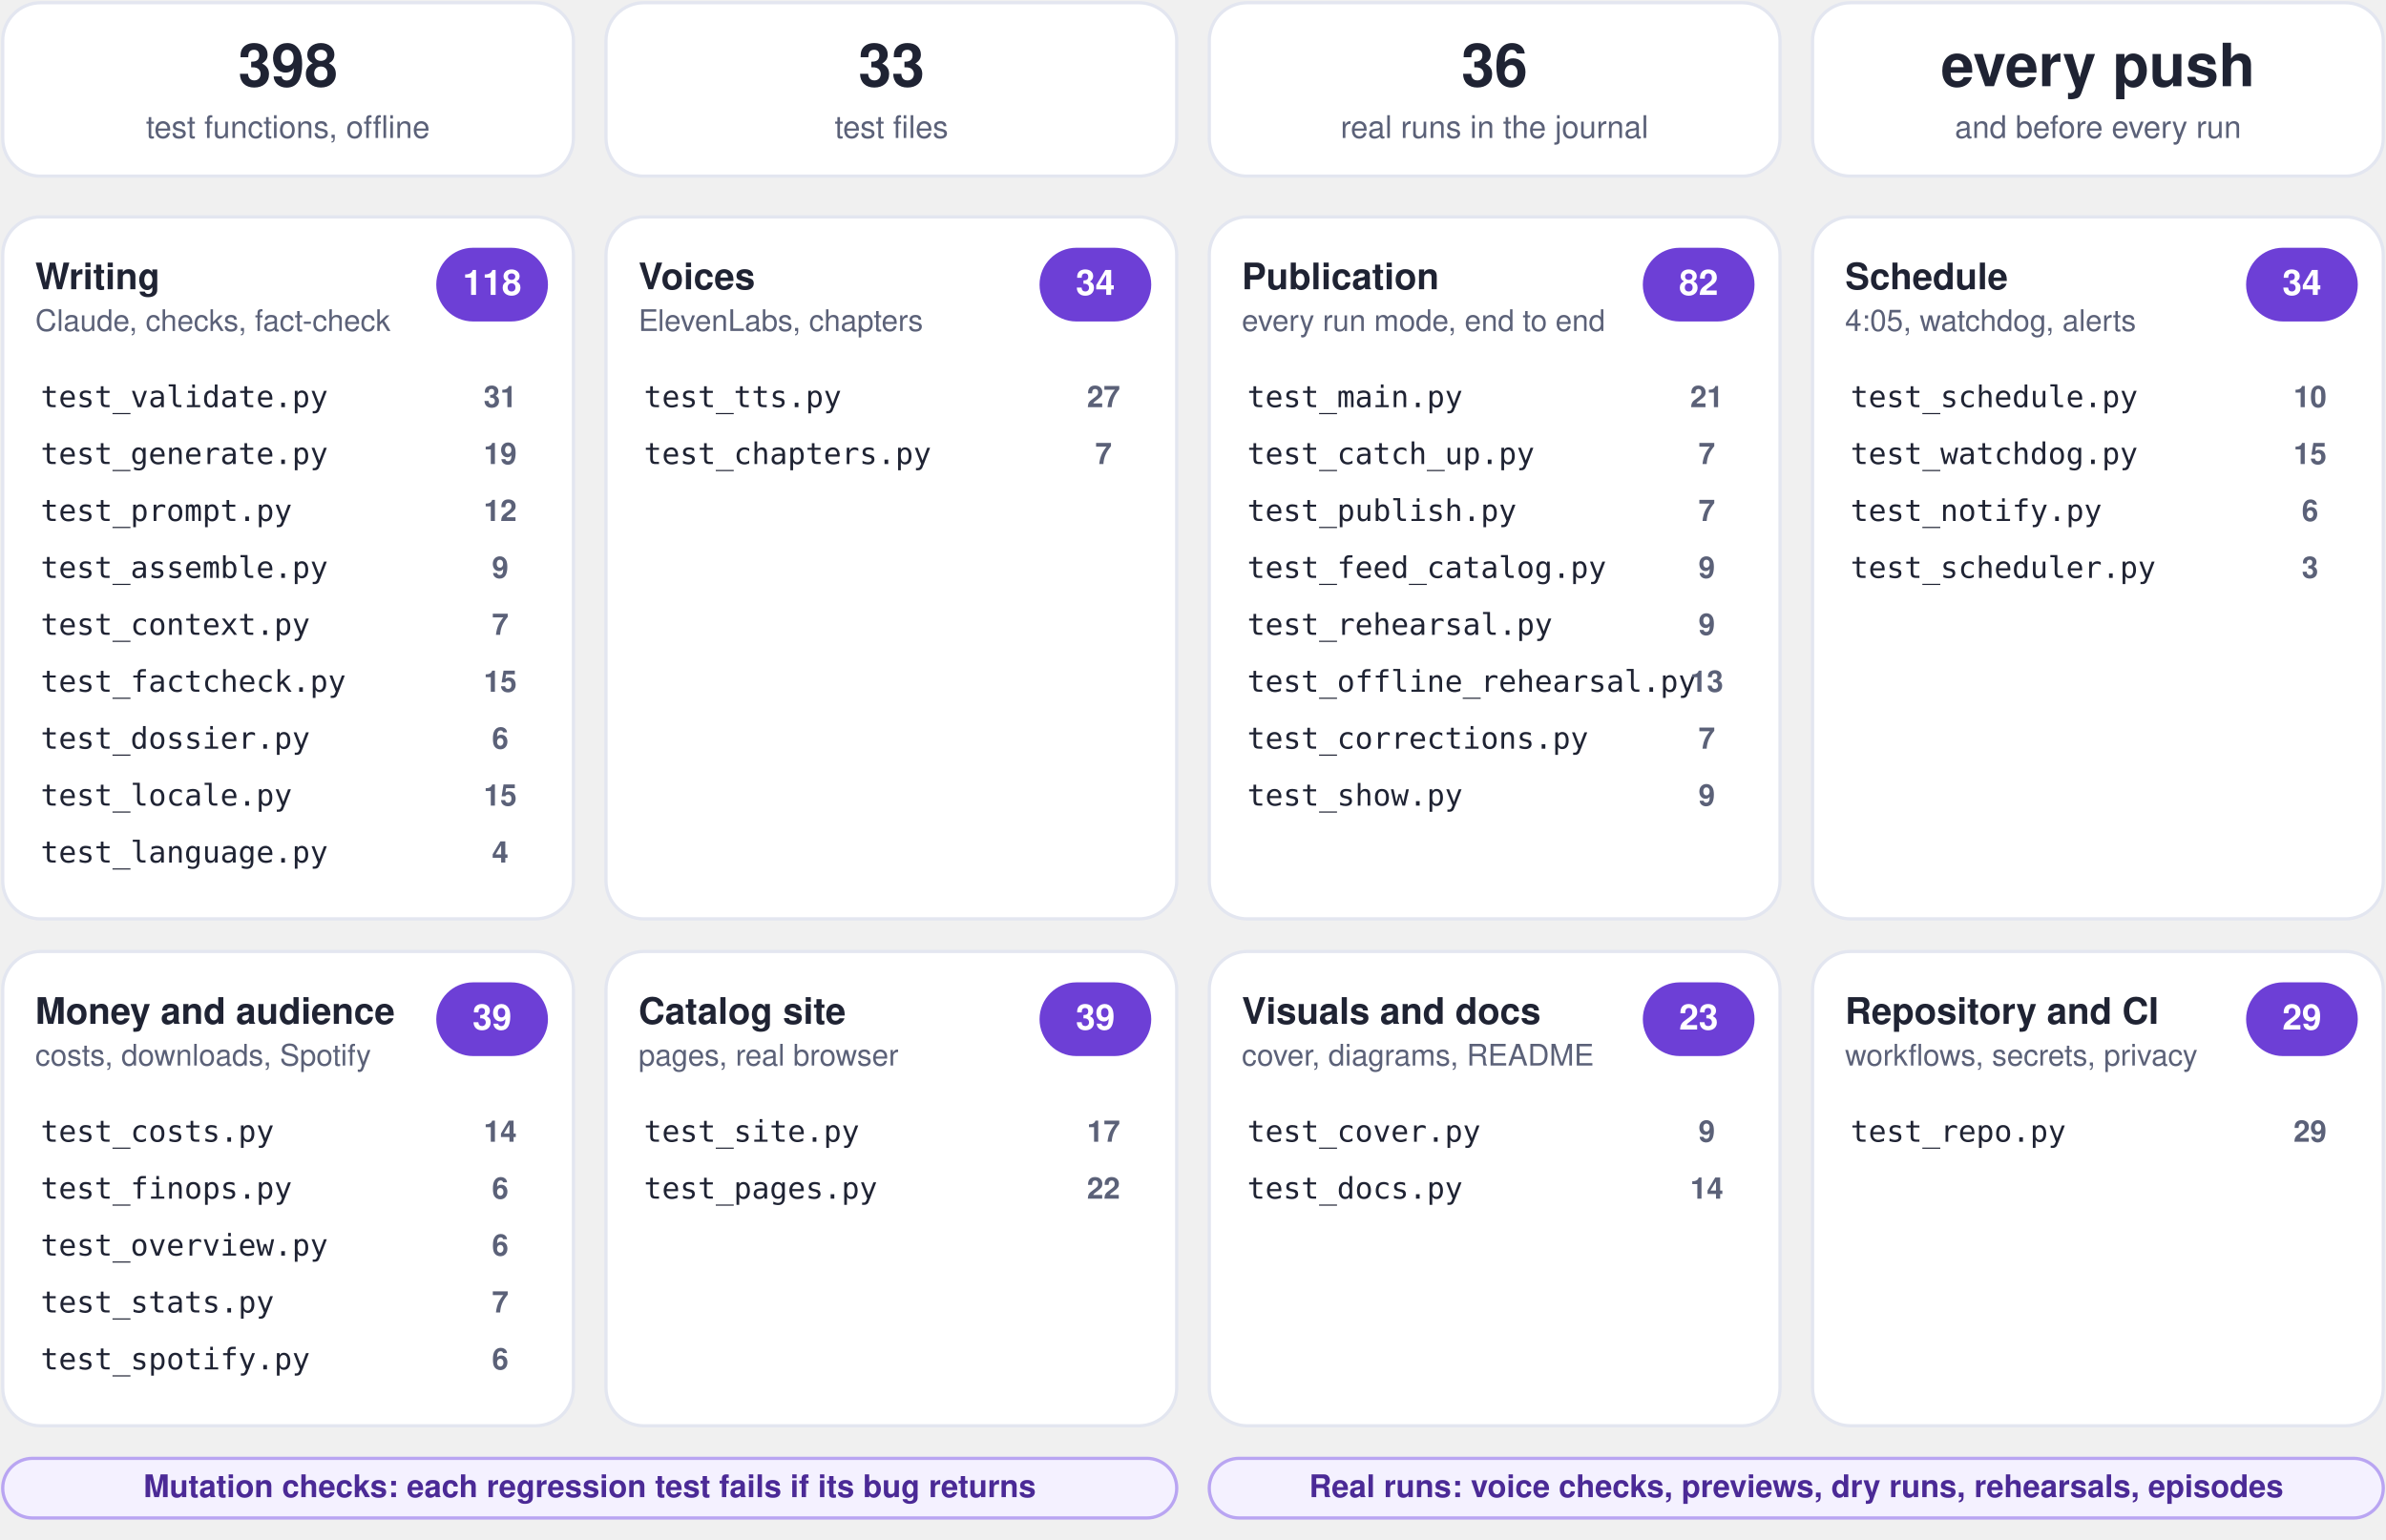
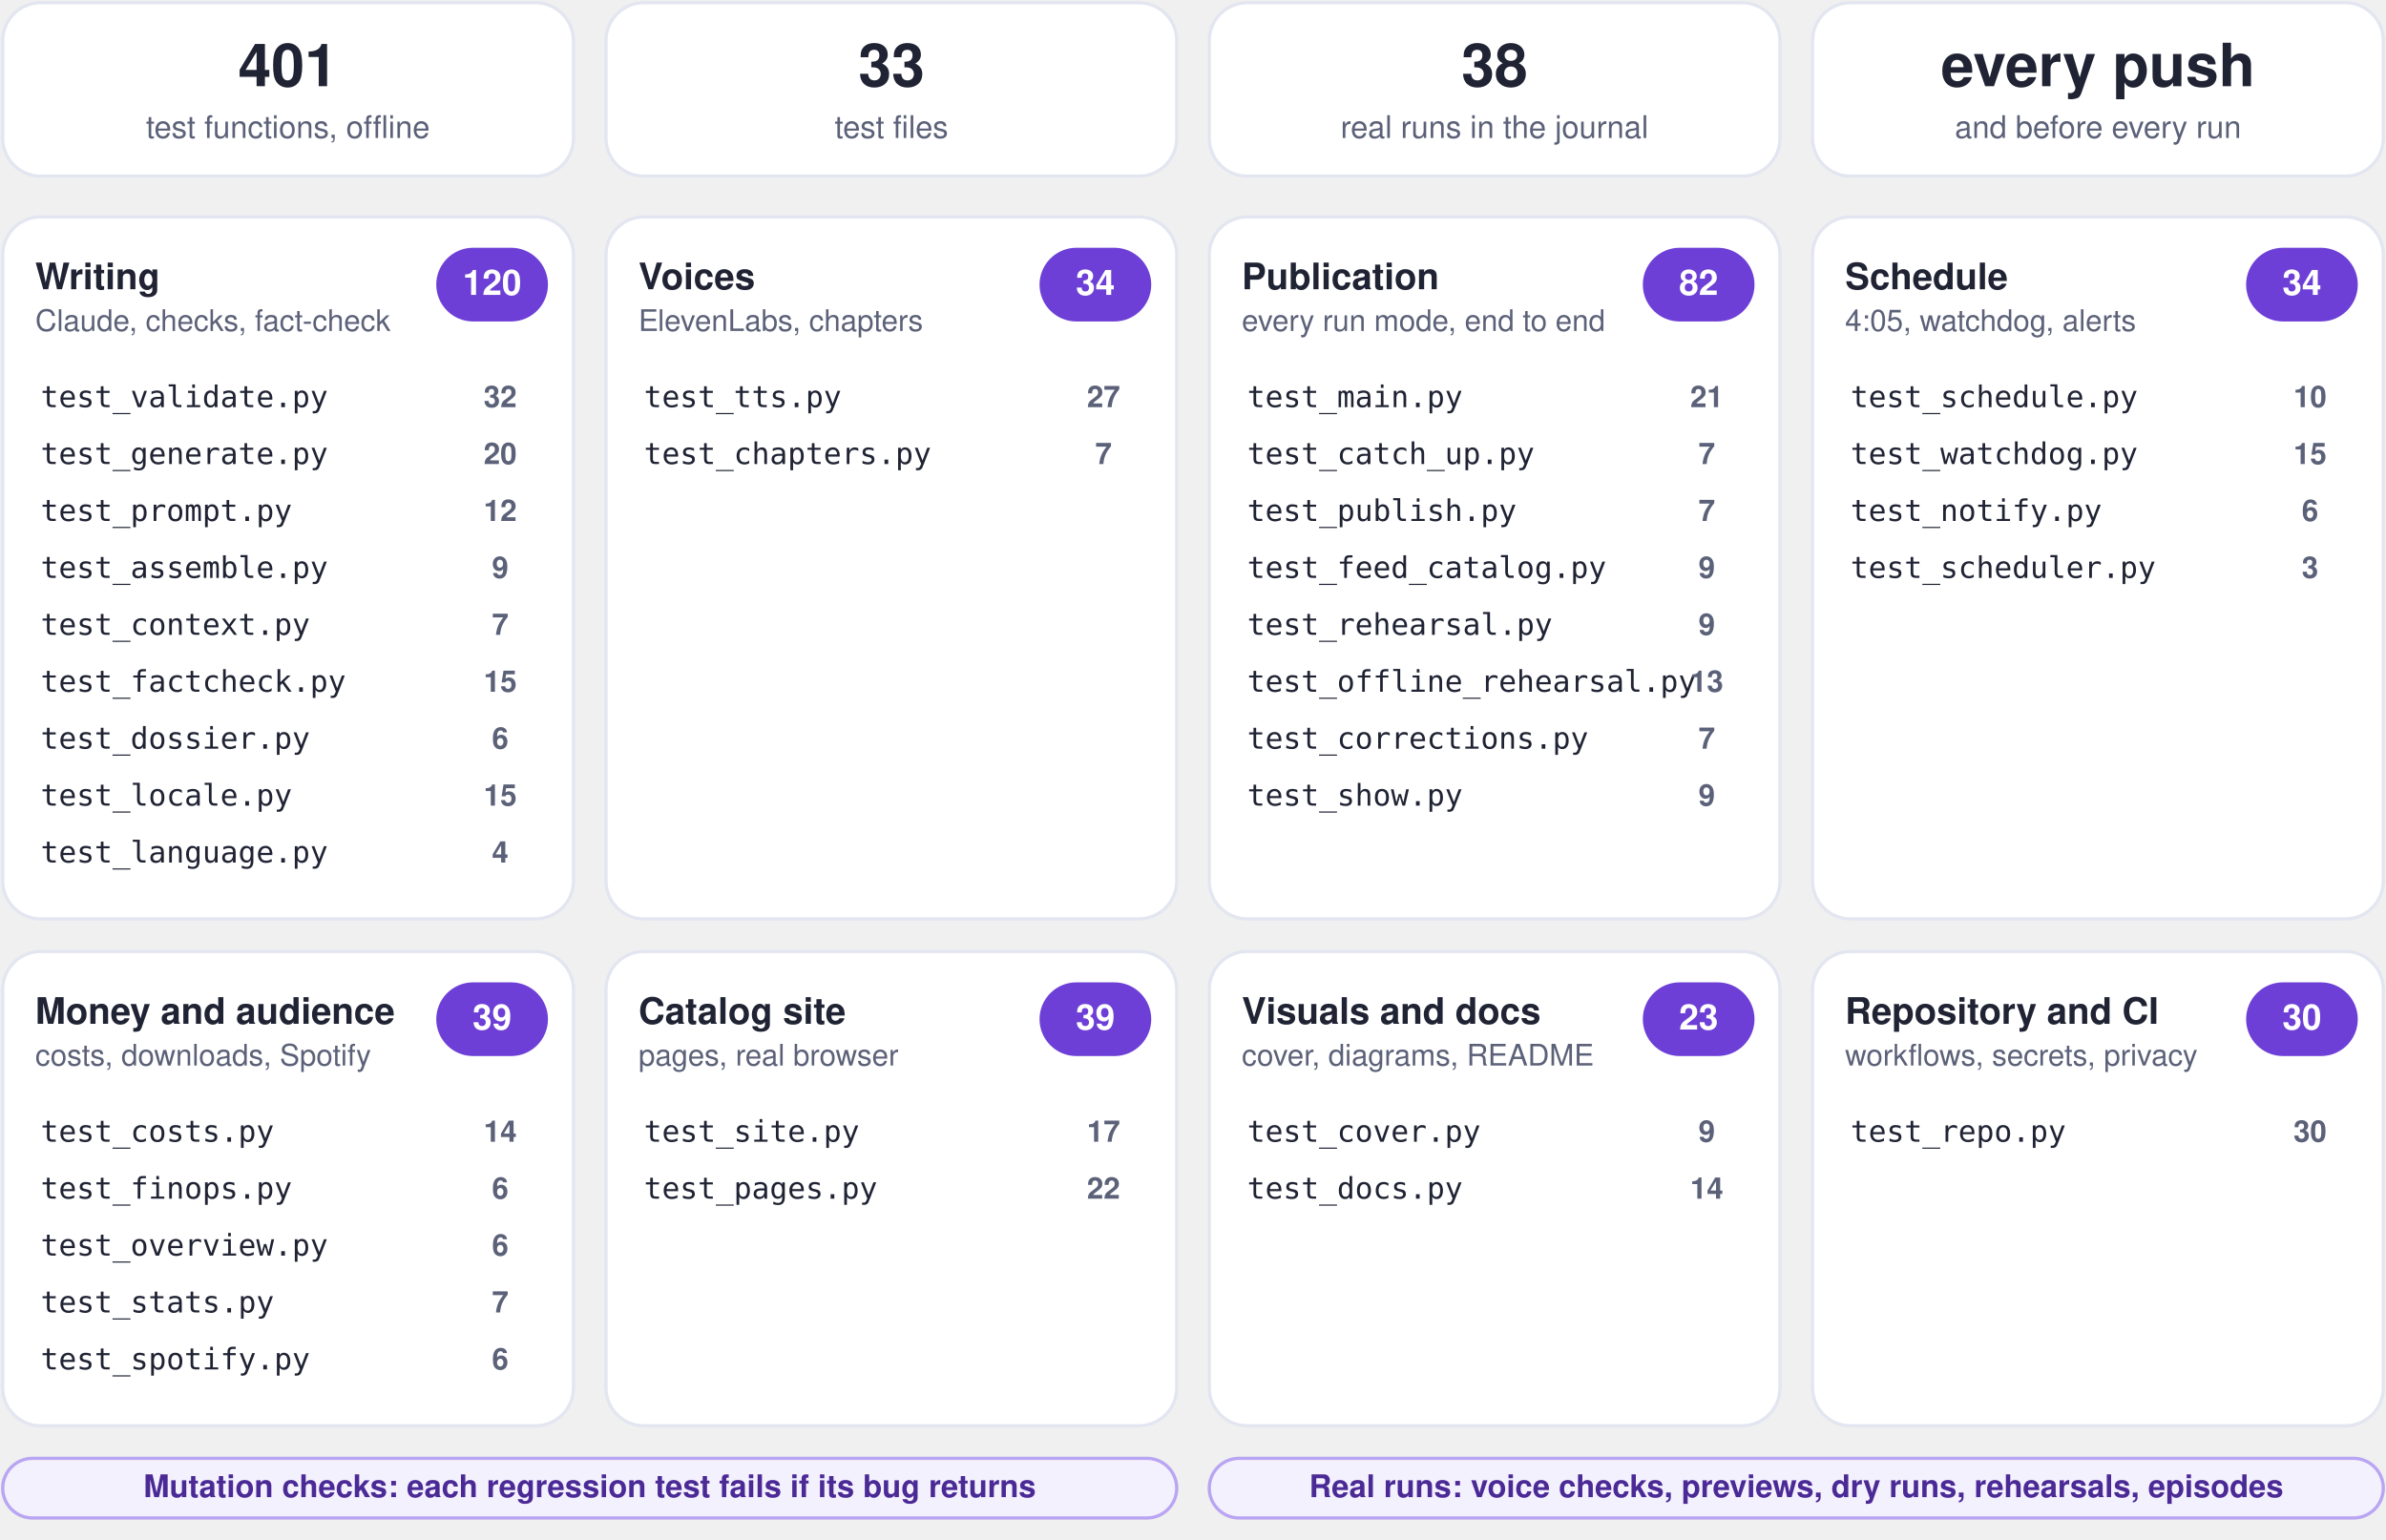
- <svg xmlns="http://www.w3.org/2000/svg" viewBox="0 0 880 568" width="880" height="568" role="img" aria-label="Test plan: 398 offline tests in 33 files">
+ <svg xmlns="http://www.w3.org/2000/svg" viewBox="0 0 880 568" width="880" height="568" role="img" aria-label="Test plan: 401 offline tests in 33 files">
  <g class="box">
    <rect x="1.0" y="1.0" width="210.5" height="64.0" rx="14" fill="#ffffff" stroke="#e3e6f0" stroke-width="1.2" class="frame" />
-     <text x="106.2" y="31.8" font-family="-apple-system, BlinkMacSystemFont, 'Segoe UI', Helvetica, Arial, sans-serif" font-size="22" font-weight="750" fill="#1f2333" text-anchor="middle">398</text>
+     <text x="106.2" y="31.8" font-family="-apple-system, BlinkMacSystemFont, 'Segoe UI', Helvetica, Arial, sans-serif" font-size="22" font-weight="750" fill="#1f2333" text-anchor="middle">401</text>
    <text x="106.2" y="50.9" font-family="-apple-system, BlinkMacSystemFont, 'Segoe UI', Helvetica, Arial, sans-serif" font-size="11.5" font-weight="500" fill="#5b6178" text-anchor="middle">test functions, offline</text>
  </g>
  <g class="box">
    <rect x="223.5" y="1.0" width="210.5" height="64.0" rx="14" fill="#ffffff" stroke="#e3e6f0" stroke-width="1.2" class="frame" />
    <text x="328.8" y="31.8" font-family="-apple-system, BlinkMacSystemFont, 'Segoe UI', Helvetica, Arial, sans-serif" font-size="22" font-weight="750" fill="#1f2333" text-anchor="middle">33</text>
    <text x="328.8" y="50.9" font-family="-apple-system, BlinkMacSystemFont, 'Segoe UI', Helvetica, Arial, sans-serif" font-size="11.5" font-weight="500" fill="#5b6178" text-anchor="middle">test files</text>
  </g>
  <g class="box">
    <rect x="446.0" y="1.0" width="210.5" height="64.0" rx="14" fill="#ffffff" stroke="#e3e6f0" stroke-width="1.2" class="frame" />
-     <text x="551.2" y="31.8" font-family="-apple-system, BlinkMacSystemFont, 'Segoe UI', Helvetica, Arial, sans-serif" font-size="22" font-weight="750" fill="#1f2333" text-anchor="middle">36</text>
+     <text x="551.2" y="31.8" font-family="-apple-system, BlinkMacSystemFont, 'Segoe UI', Helvetica, Arial, sans-serif" font-size="22" font-weight="750" fill="#1f2333" text-anchor="middle">38</text>
    <text x="551.2" y="50.9" font-family="-apple-system, BlinkMacSystemFont, 'Segoe UI', Helvetica, Arial, sans-serif" font-size="11.5" font-weight="500" fill="#5b6178" text-anchor="middle">real runs in the journal</text>
  </g>
  <g class="box">
    <rect x="668.5" y="1.0" width="210.5" height="64.0" rx="14" fill="#ffffff" stroke="#e3e6f0" stroke-width="1.2" class="frame" />
    <text x="773.8" y="31.8" font-family="-apple-system, BlinkMacSystemFont, 'Segoe UI', Helvetica, Arial, sans-serif" font-size="22" font-weight="750" fill="#1f2333" text-anchor="middle">every push</text>
    <text x="773.8" y="50.9" font-family="-apple-system, BlinkMacSystemFont, 'Segoe UI', Helvetica, Arial, sans-serif" font-size="11.5" font-weight="500" fill="#5b6178" text-anchor="middle">and before every run</text>
  </g>
  <rect x="1.0" y="80.0" width="210.5" height="259.0" rx="14" fill="#ffffff" stroke="#e3e6f0" stroke-width="1.2" />
  <g class="box">
    <rect x="9.0" y="90.0" width="152.5" height="40.0" rx="12" fill="none" stroke="none" stroke-width="1.2" class="frame" />
    <text x="13.0" y="106.7" font-family="-apple-system, BlinkMacSystemFont, 'Segoe UI', Helvetica, Arial, sans-serif" font-size="13.5" font-weight="700" fill="#1f2333" text-anchor="start">Writing</text>
    <text x="13.0" y="122.1" font-family="-apple-system, BlinkMacSystemFont, 'Segoe UI', Helvetica, Arial, sans-serif" font-size="11" font-weight="400" fill="#5b6178" text-anchor="start">Claude, checks, fact-check</text>
  </g>
  <g class="box">
    <rect x="161.5" y="92.0" width="40.0" height="26.0" rx="13" fill="#6d3fd6" stroke="#6d3fd6" stroke-width="1.2" class="frame" />
-     <text x="181.5" y="108.8" font-family="-apple-system, BlinkMacSystemFont, 'Segoe UI', Helvetica, Arial, sans-serif" font-size="13" font-weight="700" fill="#ffffff" text-anchor="middle">118</text>
+     <text x="181.5" y="108.8" font-family="-apple-system, BlinkMacSystemFont, 'Segoe UI', Helvetica, Arial, sans-serif" font-size="13" font-weight="700" fill="#ffffff" text-anchor="middle">120</text>
  </g>
  <g class="box">
    <rect x="11.0" y="138.0" width="190.5" height="18.0" rx="12" fill="none" stroke="none" stroke-width="1.2" class="frame" />
    <text x="15.0" y="150.2" font-family="ui-monospace, SFMono-Regular, Menlo, Consolas, monospace" font-size="11" font-weight="500" fill="#1f2333" text-anchor="start">test_validate.py</text>
  </g>
  <g class="box">
    <rect x="167.5" y="138.0" width="34.0" height="18.0" rx="12" fill="none" stroke="none" stroke-width="1.2" class="frame" />
-     <text x="184.5" y="150.2" font-family="-apple-system, BlinkMacSystemFont, 'Segoe UI', Helvetica, Arial, sans-serif" font-size="11" font-weight="700" fill="#5b6178" text-anchor="middle">31</text>
+     <text x="184.5" y="150.2" font-family="-apple-system, BlinkMacSystemFont, 'Segoe UI', Helvetica, Arial, sans-serif" font-size="11" font-weight="700" fill="#5b6178" text-anchor="middle">32</text>
  </g>
  <g class="box">
    <rect x="11.0" y="159.0" width="190.5" height="18.0" rx="12" fill="none" stroke="none" stroke-width="1.2" class="frame" />
    <text x="15.0" y="171.2" font-family="ui-monospace, SFMono-Regular, Menlo, Consolas, monospace" font-size="11" font-weight="500" fill="#1f2333" text-anchor="start">test_generate.py</text>
  </g>
  <g class="box">
    <rect x="167.5" y="159.0" width="34.0" height="18.0" rx="12" fill="none" stroke="none" stroke-width="1.2" class="frame" />
-     <text x="184.5" y="171.2" font-family="-apple-system, BlinkMacSystemFont, 'Segoe UI', Helvetica, Arial, sans-serif" font-size="11" font-weight="700" fill="#5b6178" text-anchor="middle">19</text>
+     <text x="184.5" y="171.2" font-family="-apple-system, BlinkMacSystemFont, 'Segoe UI', Helvetica, Arial, sans-serif" font-size="11" font-weight="700" fill="#5b6178" text-anchor="middle">20</text>
  </g>
  <g class="box">
    <rect x="11.0" y="180.0" width="190.5" height="18.0" rx="12" fill="none" stroke="none" stroke-width="1.2" class="frame" />
    <text x="15.0" y="192.2" font-family="ui-monospace, SFMono-Regular, Menlo, Consolas, monospace" font-size="11" font-weight="500" fill="#1f2333" text-anchor="start">test_prompt.py</text>
  </g>
  <g class="box">
    <rect x="167.5" y="180.0" width="34.0" height="18.0" rx="12" fill="none" stroke="none" stroke-width="1.2" class="frame" />
    <text x="184.5" y="192.2" font-family="-apple-system, BlinkMacSystemFont, 'Segoe UI', Helvetica, Arial, sans-serif" font-size="11" font-weight="700" fill="#5b6178" text-anchor="middle">12</text>
  </g>
  <g class="box">
    <rect x="11.0" y="201.0" width="190.5" height="18.0" rx="12" fill="none" stroke="none" stroke-width="1.2" class="frame" />
    <text x="15.0" y="213.2" font-family="ui-monospace, SFMono-Regular, Menlo, Consolas, monospace" font-size="11" font-weight="500" fill="#1f2333" text-anchor="start">test_assemble.py</text>
  </g>
  <g class="box">
    <rect x="167.5" y="201.0" width="34.0" height="18.0" rx="12" fill="none" stroke="none" stroke-width="1.2" class="frame" />
    <text x="184.5" y="213.2" font-family="-apple-system, BlinkMacSystemFont, 'Segoe UI', Helvetica, Arial, sans-serif" font-size="11" font-weight="700" fill="#5b6178" text-anchor="middle">9</text>
  </g>
  <g class="box">
    <rect x="11.0" y="222.0" width="190.5" height="18.0" rx="12" fill="none" stroke="none" stroke-width="1.2" class="frame" />
    <text x="15.0" y="234.2" font-family="ui-monospace, SFMono-Regular, Menlo, Consolas, monospace" font-size="11" font-weight="500" fill="#1f2333" text-anchor="start">test_context.py</text>
  </g>
  <g class="box">
    <rect x="167.5" y="222.0" width="34.0" height="18.0" rx="12" fill="none" stroke="none" stroke-width="1.2" class="frame" />
    <text x="184.5" y="234.2" font-family="-apple-system, BlinkMacSystemFont, 'Segoe UI', Helvetica, Arial, sans-serif" font-size="11" font-weight="700" fill="#5b6178" text-anchor="middle">7</text>
  </g>
  <g class="box">
    <rect x="11.0" y="243.0" width="190.5" height="18.0" rx="12" fill="none" stroke="none" stroke-width="1.2" class="frame" />
    <text x="15.0" y="255.2" font-family="ui-monospace, SFMono-Regular, Menlo, Consolas, monospace" font-size="11" font-weight="500" fill="#1f2333" text-anchor="start">test_factcheck.py</text>
  </g>
  <g class="box">
    <rect x="167.5" y="243.0" width="34.0" height="18.0" rx="12" fill="none" stroke="none" stroke-width="1.2" class="frame" />
    <text x="184.5" y="255.2" font-family="-apple-system, BlinkMacSystemFont, 'Segoe UI', Helvetica, Arial, sans-serif" font-size="11" font-weight="700" fill="#5b6178" text-anchor="middle">15</text>
  </g>
  <g class="box">
    <rect x="11.0" y="264.0" width="190.5" height="18.0" rx="12" fill="none" stroke="none" stroke-width="1.2" class="frame" />
    <text x="15.0" y="276.2" font-family="ui-monospace, SFMono-Regular, Menlo, Consolas, monospace" font-size="11" font-weight="500" fill="#1f2333" text-anchor="start">test_dossier.py</text>
  </g>
  <g class="box">
    <rect x="167.5" y="264.0" width="34.0" height="18.0" rx="12" fill="none" stroke="none" stroke-width="1.2" class="frame" />
    <text x="184.5" y="276.2" font-family="-apple-system, BlinkMacSystemFont, 'Segoe UI', Helvetica, Arial, sans-serif" font-size="11" font-weight="700" fill="#5b6178" text-anchor="middle">6</text>
  </g>
  <g class="box">
    <rect x="11.0" y="285.0" width="190.5" height="18.0" rx="12" fill="none" stroke="none" stroke-width="1.2" class="frame" />
    <text x="15.0" y="297.2" font-family="ui-monospace, SFMono-Regular, Menlo, Consolas, monospace" font-size="11" font-weight="500" fill="#1f2333" text-anchor="start">test_locale.py</text>
  </g>
  <g class="box">
    <rect x="167.5" y="285.0" width="34.0" height="18.0" rx="12" fill="none" stroke="none" stroke-width="1.2" class="frame" />
    <text x="184.5" y="297.2" font-family="-apple-system, BlinkMacSystemFont, 'Segoe UI', Helvetica, Arial, sans-serif" font-size="11" font-weight="700" fill="#5b6178" text-anchor="middle">15</text>
  </g>
  <g class="box">
    <rect x="11.0" y="306.0" width="190.5" height="18.0" rx="12" fill="none" stroke="none" stroke-width="1.2" class="frame" />
    <text x="15.0" y="318.2" font-family="ui-monospace, SFMono-Regular, Menlo, Consolas, monospace" font-size="11" font-weight="500" fill="#1f2333" text-anchor="start">test_language.py</text>
  </g>
  <g class="box">
    <rect x="167.5" y="306.0" width="34.0" height="18.0" rx="12" fill="none" stroke="none" stroke-width="1.2" class="frame" />
    <text x="184.5" y="318.2" font-family="-apple-system, BlinkMacSystemFont, 'Segoe UI', Helvetica, Arial, sans-serif" font-size="11" font-weight="700" fill="#5b6178" text-anchor="middle">4</text>
  </g>
  <rect x="223.5" y="80.0" width="210.5" height="259.0" rx="14" fill="#ffffff" stroke="#e3e6f0" stroke-width="1.2" />
  <g class="box">
    <rect x="231.5" y="90.0" width="152.5" height="40.0" rx="12" fill="none" stroke="none" stroke-width="1.2" class="frame" />
    <text x="235.5" y="106.7" font-family="-apple-system, BlinkMacSystemFont, 'Segoe UI', Helvetica, Arial, sans-serif" font-size="13.5" font-weight="700" fill="#1f2333" text-anchor="start">Voices</text>
    <text x="235.5" y="122.1" font-family="-apple-system, BlinkMacSystemFont, 'Segoe UI', Helvetica, Arial, sans-serif" font-size="11" font-weight="400" fill="#5b6178" text-anchor="start">ElevenLabs, chapters</text>
  </g>
  <g class="box">
    <rect x="384.0" y="92.0" width="40.0" height="26.0" rx="13" fill="#6d3fd6" stroke="#6d3fd6" stroke-width="1.2" class="frame" />
    <text x="404.0" y="108.8" font-family="-apple-system, BlinkMacSystemFont, 'Segoe UI', Helvetica, Arial, sans-serif" font-size="13" font-weight="700" fill="#ffffff" text-anchor="middle">34</text>
  </g>
  <g class="box">
    <rect x="233.5" y="138.0" width="190.5" height="18.0" rx="12" fill="none" stroke="none" stroke-width="1.2" class="frame" />
    <text x="237.5" y="150.2" font-family="ui-monospace, SFMono-Regular, Menlo, Consolas, monospace" font-size="11" font-weight="500" fill="#1f2333" text-anchor="start">test_tts.py</text>
  </g>
  <g class="box">
    <rect x="390.0" y="138.0" width="34.0" height="18.0" rx="12" fill="none" stroke="none" stroke-width="1.2" class="frame" />
    <text x="407.0" y="150.2" font-family="-apple-system, BlinkMacSystemFont, 'Segoe UI', Helvetica, Arial, sans-serif" font-size="11" font-weight="700" fill="#5b6178" text-anchor="middle">27</text>
  </g>
  <g class="box">
    <rect x="233.5" y="159.0" width="190.5" height="18.0" rx="12" fill="none" stroke="none" stroke-width="1.2" class="frame" />
    <text x="237.5" y="171.2" font-family="ui-monospace, SFMono-Regular, Menlo, Consolas, monospace" font-size="11" font-weight="500" fill="#1f2333" text-anchor="start">test_chapters.py</text>
  </g>
  <g class="box">
    <rect x="390.0" y="159.0" width="34.0" height="18.0" rx="12" fill="none" stroke="none" stroke-width="1.2" class="frame" />
    <text x="407.0" y="171.2" font-family="-apple-system, BlinkMacSystemFont, 'Segoe UI', Helvetica, Arial, sans-serif" font-size="11" font-weight="700" fill="#5b6178" text-anchor="middle">7</text>
  </g>
  <rect x="446.0" y="80.0" width="210.5" height="259.0" rx="14" fill="#ffffff" stroke="#e3e6f0" stroke-width="1.2" />
  <g class="box">
    <rect x="454.0" y="90.0" width="152.5" height="40.0" rx="12" fill="none" stroke="none" stroke-width="1.2" class="frame" />
    <text x="458.0" y="106.7" font-family="-apple-system, BlinkMacSystemFont, 'Segoe UI', Helvetica, Arial, sans-serif" font-size="13.5" font-weight="700" fill="#1f2333" text-anchor="start">Publication</text>
    <text x="458.0" y="122.1" font-family="-apple-system, BlinkMacSystemFont, 'Segoe UI', Helvetica, Arial, sans-serif" font-size="11" font-weight="400" fill="#5b6178" text-anchor="start">every run mode, end to end</text>
  </g>
  <g class="box">
    <rect x="606.5" y="92.0" width="40.0" height="26.0" rx="13" fill="#6d3fd6" stroke="#6d3fd6" stroke-width="1.2" class="frame" />
    <text x="626.5" y="108.8" font-family="-apple-system, BlinkMacSystemFont, 'Segoe UI', Helvetica, Arial, sans-serif" font-size="13" font-weight="700" fill="#ffffff" text-anchor="middle">82</text>
  </g>
  <g class="box">
    <rect x="456.0" y="138.0" width="190.5" height="18.0" rx="12" fill="none" stroke="none" stroke-width="1.2" class="frame" />
    <text x="460.0" y="150.2" font-family="ui-monospace, SFMono-Regular, Menlo, Consolas, monospace" font-size="11" font-weight="500" fill="#1f2333" text-anchor="start">test_main.py</text>
  </g>
  <g class="box">
    <rect x="612.5" y="138.0" width="34.0" height="18.0" rx="12" fill="none" stroke="none" stroke-width="1.2" class="frame" />
    <text x="629.5" y="150.2" font-family="-apple-system, BlinkMacSystemFont, 'Segoe UI', Helvetica, Arial, sans-serif" font-size="11" font-weight="700" fill="#5b6178" text-anchor="middle">21</text>
  </g>
  <g class="box">
    <rect x="456.0" y="159.0" width="190.5" height="18.0" rx="12" fill="none" stroke="none" stroke-width="1.2" class="frame" />
    <text x="460.0" y="171.2" font-family="ui-monospace, SFMono-Regular, Menlo, Consolas, monospace" font-size="11" font-weight="500" fill="#1f2333" text-anchor="start">test_catch_up.py</text>
  </g>
  <g class="box">
    <rect x="612.5" y="159.0" width="34.0" height="18.0" rx="12" fill="none" stroke="none" stroke-width="1.2" class="frame" />
    <text x="629.5" y="171.2" font-family="-apple-system, BlinkMacSystemFont, 'Segoe UI', Helvetica, Arial, sans-serif" font-size="11" font-weight="700" fill="#5b6178" text-anchor="middle">7</text>
  </g>
  <g class="box">
    <rect x="456.0" y="180.0" width="190.5" height="18.0" rx="12" fill="none" stroke="none" stroke-width="1.2" class="frame" />
    <text x="460.0" y="192.2" font-family="ui-monospace, SFMono-Regular, Menlo, Consolas, monospace" font-size="11" font-weight="500" fill="#1f2333" text-anchor="start">test_publish.py</text>
  </g>
  <g class="box">
    <rect x="612.5" y="180.0" width="34.0" height="18.0" rx="12" fill="none" stroke="none" stroke-width="1.2" class="frame" />
    <text x="629.5" y="192.2" font-family="-apple-system, BlinkMacSystemFont, 'Segoe UI', Helvetica, Arial, sans-serif" font-size="11" font-weight="700" fill="#5b6178" text-anchor="middle">7</text>
  </g>
  <g class="box">
    <rect x="456.0" y="201.0" width="190.5" height="18.0" rx="12" fill="none" stroke="none" stroke-width="1.2" class="frame" />
    <text x="460.0" y="213.2" font-family="ui-monospace, SFMono-Regular, Menlo, Consolas, monospace" font-size="11" font-weight="500" fill="#1f2333" text-anchor="start">test_feed_catalog.py</text>
  </g>
  <g class="box">
    <rect x="612.5" y="201.0" width="34.0" height="18.0" rx="12" fill="none" stroke="none" stroke-width="1.2" class="frame" />
    <text x="629.5" y="213.2" font-family="-apple-system, BlinkMacSystemFont, 'Segoe UI', Helvetica, Arial, sans-serif" font-size="11" font-weight="700" fill="#5b6178" text-anchor="middle">9</text>
  </g>
  <g class="box">
    <rect x="456.0" y="222.0" width="190.5" height="18.0" rx="12" fill="none" stroke="none" stroke-width="1.2" class="frame" />
    <text x="460.0" y="234.2" font-family="ui-monospace, SFMono-Regular, Menlo, Consolas, monospace" font-size="11" font-weight="500" fill="#1f2333" text-anchor="start">test_rehearsal.py</text>
  </g>
  <g class="box">
    <rect x="612.5" y="222.0" width="34.0" height="18.0" rx="12" fill="none" stroke="none" stroke-width="1.2" class="frame" />
    <text x="629.5" y="234.2" font-family="-apple-system, BlinkMacSystemFont, 'Segoe UI', Helvetica, Arial, sans-serif" font-size="11" font-weight="700" fill="#5b6178" text-anchor="middle">9</text>
  </g>
  <g class="box">
    <rect x="456.0" y="243.0" width="190.5" height="18.0" rx="12" fill="none" stroke="none" stroke-width="1.2" class="frame" />
    <text x="460.0" y="255.2" font-family="ui-monospace, SFMono-Regular, Menlo, Consolas, monospace" font-size="11" font-weight="500" fill="#1f2333" text-anchor="start">test_offline_rehearsal.py</text>
  </g>
  <g class="box">
    <rect x="612.5" y="243.0" width="34.0" height="18.0" rx="12" fill="none" stroke="none" stroke-width="1.2" class="frame" />
    <text x="629.5" y="255.2" font-family="-apple-system, BlinkMacSystemFont, 'Segoe UI', Helvetica, Arial, sans-serif" font-size="11" font-weight="700" fill="#5b6178" text-anchor="middle">13</text>
  </g>
  <g class="box">
    <rect x="456.0" y="264.0" width="190.5" height="18.0" rx="12" fill="none" stroke="none" stroke-width="1.2" class="frame" />
    <text x="460.0" y="276.2" font-family="ui-monospace, SFMono-Regular, Menlo, Consolas, monospace" font-size="11" font-weight="500" fill="#1f2333" text-anchor="start">test_corrections.py</text>
  </g>
  <g class="box">
    <rect x="612.5" y="264.0" width="34.0" height="18.0" rx="12" fill="none" stroke="none" stroke-width="1.2" class="frame" />
    <text x="629.5" y="276.2" font-family="-apple-system, BlinkMacSystemFont, 'Segoe UI', Helvetica, Arial, sans-serif" font-size="11" font-weight="700" fill="#5b6178" text-anchor="middle">7</text>
  </g>
  <g class="box">
    <rect x="456.0" y="285.0" width="190.5" height="18.0" rx="12" fill="none" stroke="none" stroke-width="1.2" class="frame" />
    <text x="460.0" y="297.2" font-family="ui-monospace, SFMono-Regular, Menlo, Consolas, monospace" font-size="11" font-weight="500" fill="#1f2333" text-anchor="start">test_show.py</text>
  </g>
  <g class="box">
    <rect x="612.5" y="285.0" width="34.0" height="18.0" rx="12" fill="none" stroke="none" stroke-width="1.2" class="frame" />
    <text x="629.5" y="297.2" font-family="-apple-system, BlinkMacSystemFont, 'Segoe UI', Helvetica, Arial, sans-serif" font-size="11" font-weight="700" fill="#5b6178" text-anchor="middle">9</text>
  </g>
  <rect x="668.5" y="80.0" width="210.5" height="259.0" rx="14" fill="#ffffff" stroke="#e3e6f0" stroke-width="1.2" />
  <g class="box">
    <rect x="676.5" y="90.0" width="152.5" height="40.0" rx="12" fill="none" stroke="none" stroke-width="1.2" class="frame" />
    <text x="680.5" y="106.7" font-family="-apple-system, BlinkMacSystemFont, 'Segoe UI', Helvetica, Arial, sans-serif" font-size="13.5" font-weight="700" fill="#1f2333" text-anchor="start">Schedule</text>
    <text x="680.5" y="122.1" font-family="-apple-system, BlinkMacSystemFont, 'Segoe UI', Helvetica, Arial, sans-serif" font-size="11" font-weight="400" fill="#5b6178" text-anchor="start">4:05, watchdog, alerts</text>
  </g>
  <g class="box">
    <rect x="829.0" y="92.0" width="40.0" height="26.0" rx="13" fill="#6d3fd6" stroke="#6d3fd6" stroke-width="1.2" class="frame" />
    <text x="849.0" y="108.8" font-family="-apple-system, BlinkMacSystemFont, 'Segoe UI', Helvetica, Arial, sans-serif" font-size="13" font-weight="700" fill="#ffffff" text-anchor="middle">34</text>
  </g>
  <g class="box">
    <rect x="678.5" y="138.0" width="190.5" height="18.0" rx="12" fill="none" stroke="none" stroke-width="1.2" class="frame" />
    <text x="682.5" y="150.2" font-family="ui-monospace, SFMono-Regular, Menlo, Consolas, monospace" font-size="11" font-weight="500" fill="#1f2333" text-anchor="start">test_schedule.py</text>
  </g>
  <g class="box">
    <rect x="835.0" y="138.0" width="34.0" height="18.0" rx="12" fill="none" stroke="none" stroke-width="1.2" class="frame" />
    <text x="852.0" y="150.2" font-family="-apple-system, BlinkMacSystemFont, 'Segoe UI', Helvetica, Arial, sans-serif" font-size="11" font-weight="700" fill="#5b6178" text-anchor="middle">10</text>
  </g>
  <g class="box">
    <rect x="678.5" y="159.0" width="190.5" height="18.0" rx="12" fill="none" stroke="none" stroke-width="1.2" class="frame" />
    <text x="682.5" y="171.2" font-family="ui-monospace, SFMono-Regular, Menlo, Consolas, monospace" font-size="11" font-weight="500" fill="#1f2333" text-anchor="start">test_watchdog.py</text>
  </g>
  <g class="box">
    <rect x="835.0" y="159.0" width="34.0" height="18.0" rx="12" fill="none" stroke="none" stroke-width="1.2" class="frame" />
    <text x="852.0" y="171.2" font-family="-apple-system, BlinkMacSystemFont, 'Segoe UI', Helvetica, Arial, sans-serif" font-size="11" font-weight="700" fill="#5b6178" text-anchor="middle">15</text>
  </g>
  <g class="box">
    <rect x="678.5" y="180.0" width="190.5" height="18.0" rx="12" fill="none" stroke="none" stroke-width="1.2" class="frame" />
    <text x="682.5" y="192.2" font-family="ui-monospace, SFMono-Regular, Menlo, Consolas, monospace" font-size="11" font-weight="500" fill="#1f2333" text-anchor="start">test_notify.py</text>
  </g>
  <g class="box">
    <rect x="835.0" y="180.0" width="34.0" height="18.0" rx="12" fill="none" stroke="none" stroke-width="1.2" class="frame" />
    <text x="852.0" y="192.2" font-family="-apple-system, BlinkMacSystemFont, 'Segoe UI', Helvetica, Arial, sans-serif" font-size="11" font-weight="700" fill="#5b6178" text-anchor="middle">6</text>
  </g>
  <g class="box">
    <rect x="678.5" y="201.0" width="190.5" height="18.0" rx="12" fill="none" stroke="none" stroke-width="1.2" class="frame" />
    <text x="682.5" y="213.2" font-family="ui-monospace, SFMono-Regular, Menlo, Consolas, monospace" font-size="11" font-weight="500" fill="#1f2333" text-anchor="start">test_scheduler.py</text>
  </g>
  <g class="box">
    <rect x="835.0" y="201.0" width="34.0" height="18.0" rx="12" fill="none" stroke="none" stroke-width="1.2" class="frame" />
    <text x="852.0" y="213.2" font-family="-apple-system, BlinkMacSystemFont, 'Segoe UI', Helvetica, Arial, sans-serif" font-size="11" font-weight="700" fill="#5b6178" text-anchor="middle">3</text>
  </g>
  <rect x="1.0" y="351.0" width="210.5" height="175.0" rx="14" fill="#ffffff" stroke="#e3e6f0" stroke-width="1.2" />
  <g class="box">
    <rect x="9.0" y="361.0" width="152.5" height="40.0" rx="12" fill="none" stroke="none" stroke-width="1.2" class="frame" />
    <text x="13.0" y="377.7" font-family="-apple-system, BlinkMacSystemFont, 'Segoe UI', Helvetica, Arial, sans-serif" font-size="13.5" font-weight="700" fill="#1f2333" text-anchor="start">Money and audience</text>
    <text x="13.0" y="393.1" font-family="-apple-system, BlinkMacSystemFont, 'Segoe UI', Helvetica, Arial, sans-serif" font-size="11" font-weight="400" fill="#5b6178" text-anchor="start">costs, downloads, Spotify</text>
  </g>
  <g class="box">
    <rect x="161.5" y="363.0" width="40.0" height="26.0" rx="13" fill="#6d3fd6" stroke="#6d3fd6" stroke-width="1.2" class="frame" />
    <text x="181.5" y="379.8" font-family="-apple-system, BlinkMacSystemFont, 'Segoe UI', Helvetica, Arial, sans-serif" font-size="13" font-weight="700" fill="#ffffff" text-anchor="middle">39</text>
  </g>
  <g class="box">
    <rect x="11.0" y="409.0" width="190.5" height="18.0" rx="12" fill="none" stroke="none" stroke-width="1.2" class="frame" />
    <text x="15.0" y="421.2" font-family="ui-monospace, SFMono-Regular, Menlo, Consolas, monospace" font-size="11" font-weight="500" fill="#1f2333" text-anchor="start">test_costs.py</text>
  </g>
  <g class="box">
    <rect x="167.5" y="409.0" width="34.0" height="18.0" rx="12" fill="none" stroke="none" stroke-width="1.2" class="frame" />
    <text x="184.5" y="421.2" font-family="-apple-system, BlinkMacSystemFont, 'Segoe UI', Helvetica, Arial, sans-serif" font-size="11" font-weight="700" fill="#5b6178" text-anchor="middle">14</text>
  </g>
  <g class="box">
    <rect x="11.0" y="430.0" width="190.5" height="18.0" rx="12" fill="none" stroke="none" stroke-width="1.2" class="frame" />
    <text x="15.0" y="442.2" font-family="ui-monospace, SFMono-Regular, Menlo, Consolas, monospace" font-size="11" font-weight="500" fill="#1f2333" text-anchor="start">test_finops.py</text>
  </g>
  <g class="box">
    <rect x="167.5" y="430.0" width="34.0" height="18.0" rx="12" fill="none" stroke="none" stroke-width="1.2" class="frame" />
    <text x="184.5" y="442.2" font-family="-apple-system, BlinkMacSystemFont, 'Segoe UI', Helvetica, Arial, sans-serif" font-size="11" font-weight="700" fill="#5b6178" text-anchor="middle">6</text>
  </g>
  <g class="box">
    <rect x="11.0" y="451.0" width="190.5" height="18.0" rx="12" fill="none" stroke="none" stroke-width="1.2" class="frame" />
    <text x="15.0" y="463.2" font-family="ui-monospace, SFMono-Regular, Menlo, Consolas, monospace" font-size="11" font-weight="500" fill="#1f2333" text-anchor="start">test_overview.py</text>
  </g>
  <g class="box">
    <rect x="167.5" y="451.0" width="34.0" height="18.0" rx="12" fill="none" stroke="none" stroke-width="1.2" class="frame" />
    <text x="184.5" y="463.2" font-family="-apple-system, BlinkMacSystemFont, 'Segoe UI', Helvetica, Arial, sans-serif" font-size="11" font-weight="700" fill="#5b6178" text-anchor="middle">6</text>
  </g>
  <g class="box">
    <rect x="11.0" y="472.0" width="190.5" height="18.0" rx="12" fill="none" stroke="none" stroke-width="1.2" class="frame" />
    <text x="15.0" y="484.2" font-family="ui-monospace, SFMono-Regular, Menlo, Consolas, monospace" font-size="11" font-weight="500" fill="#1f2333" text-anchor="start">test_stats.py</text>
  </g>
  <g class="box">
    <rect x="167.5" y="472.0" width="34.0" height="18.0" rx="12" fill="none" stroke="none" stroke-width="1.2" class="frame" />
    <text x="184.5" y="484.2" font-family="-apple-system, BlinkMacSystemFont, 'Segoe UI', Helvetica, Arial, sans-serif" font-size="11" font-weight="700" fill="#5b6178" text-anchor="middle">7</text>
  </g>
  <g class="box">
    <rect x="11.0" y="493.0" width="190.5" height="18.0" rx="12" fill="none" stroke="none" stroke-width="1.2" class="frame" />
    <text x="15.0" y="505.2" font-family="ui-monospace, SFMono-Regular, Menlo, Consolas, monospace" font-size="11" font-weight="500" fill="#1f2333" text-anchor="start">test_spotify.py</text>
  </g>
  <g class="box">
    <rect x="167.5" y="493.0" width="34.0" height="18.0" rx="12" fill="none" stroke="none" stroke-width="1.2" class="frame" />
    <text x="184.5" y="505.2" font-family="-apple-system, BlinkMacSystemFont, 'Segoe UI', Helvetica, Arial, sans-serif" font-size="11" font-weight="700" fill="#5b6178" text-anchor="middle">6</text>
  </g>
  <rect x="223.5" y="351.0" width="210.5" height="175.0" rx="14" fill="#ffffff" stroke="#e3e6f0" stroke-width="1.2" />
  <g class="box">
    <rect x="231.5" y="361.0" width="152.5" height="40.0" rx="12" fill="none" stroke="none" stroke-width="1.2" class="frame" />
    <text x="235.5" y="377.7" font-family="-apple-system, BlinkMacSystemFont, 'Segoe UI', Helvetica, Arial, sans-serif" font-size="13.5" font-weight="700" fill="#1f2333" text-anchor="start">Catalog site</text>
    <text x="235.5" y="393.1" font-family="-apple-system, BlinkMacSystemFont, 'Segoe UI', Helvetica, Arial, sans-serif" font-size="11" font-weight="400" fill="#5b6178" text-anchor="start">pages, real browser</text>
  </g>
  <g class="box">
    <rect x="384.0" y="363.0" width="40.0" height="26.0" rx="13" fill="#6d3fd6" stroke="#6d3fd6" stroke-width="1.2" class="frame" />
    <text x="404.0" y="379.8" font-family="-apple-system, BlinkMacSystemFont, 'Segoe UI', Helvetica, Arial, sans-serif" font-size="13" font-weight="700" fill="#ffffff" text-anchor="middle">39</text>
  </g>
  <g class="box">
    <rect x="233.5" y="409.0" width="190.5" height="18.0" rx="12" fill="none" stroke="none" stroke-width="1.2" class="frame" />
    <text x="237.5" y="421.2" font-family="ui-monospace, SFMono-Regular, Menlo, Consolas, monospace" font-size="11" font-weight="500" fill="#1f2333" text-anchor="start">test_site.py</text>
  </g>
  <g class="box">
    <rect x="390.0" y="409.0" width="34.0" height="18.0" rx="12" fill="none" stroke="none" stroke-width="1.2" class="frame" />
    <text x="407.0" y="421.2" font-family="-apple-system, BlinkMacSystemFont, 'Segoe UI', Helvetica, Arial, sans-serif" font-size="11" font-weight="700" fill="#5b6178" text-anchor="middle">17</text>
  </g>
  <g class="box">
    <rect x="233.5" y="430.0" width="190.5" height="18.0" rx="12" fill="none" stroke="none" stroke-width="1.2" class="frame" />
    <text x="237.5" y="442.2" font-family="ui-monospace, SFMono-Regular, Menlo, Consolas, monospace" font-size="11" font-weight="500" fill="#1f2333" text-anchor="start">test_pages.py</text>
  </g>
  <g class="box">
    <rect x="390.0" y="430.0" width="34.0" height="18.0" rx="12" fill="none" stroke="none" stroke-width="1.2" class="frame" />
    <text x="407.0" y="442.2" font-family="-apple-system, BlinkMacSystemFont, 'Segoe UI', Helvetica, Arial, sans-serif" font-size="11" font-weight="700" fill="#5b6178" text-anchor="middle">22</text>
  </g>
  <rect x="446.0" y="351.0" width="210.5" height="175.0" rx="14" fill="#ffffff" stroke="#e3e6f0" stroke-width="1.2" />
  <g class="box">
    <rect x="454.0" y="361.0" width="152.5" height="40.0" rx="12" fill="none" stroke="none" stroke-width="1.2" class="frame" />
    <text x="458.0" y="377.7" font-family="-apple-system, BlinkMacSystemFont, 'Segoe UI', Helvetica, Arial, sans-serif" font-size="13.5" font-weight="700" fill="#1f2333" text-anchor="start">Visuals and docs</text>
    <text x="458.0" y="393.1" font-family="-apple-system, BlinkMacSystemFont, 'Segoe UI', Helvetica, Arial, sans-serif" font-size="11" font-weight="400" fill="#5b6178" text-anchor="start">cover, diagrams, README</text>
  </g>
  <g class="box">
    <rect x="606.5" y="363.0" width="40.0" height="26.0" rx="13" fill="#6d3fd6" stroke="#6d3fd6" stroke-width="1.2" class="frame" />
    <text x="626.5" y="379.8" font-family="-apple-system, BlinkMacSystemFont, 'Segoe UI', Helvetica, Arial, sans-serif" font-size="13" font-weight="700" fill="#ffffff" text-anchor="middle">23</text>
  </g>
  <g class="box">
    <rect x="456.0" y="409.0" width="190.5" height="18.0" rx="12" fill="none" stroke="none" stroke-width="1.2" class="frame" />
    <text x="460.0" y="421.2" font-family="ui-monospace, SFMono-Regular, Menlo, Consolas, monospace" font-size="11" font-weight="500" fill="#1f2333" text-anchor="start">test_cover.py</text>
  </g>
  <g class="box">
    <rect x="612.5" y="409.0" width="34.0" height="18.0" rx="12" fill="none" stroke="none" stroke-width="1.2" class="frame" />
    <text x="629.5" y="421.2" font-family="-apple-system, BlinkMacSystemFont, 'Segoe UI', Helvetica, Arial, sans-serif" font-size="11" font-weight="700" fill="#5b6178" text-anchor="middle">9</text>
  </g>
  <g class="box">
    <rect x="456.0" y="430.0" width="190.5" height="18.0" rx="12" fill="none" stroke="none" stroke-width="1.2" class="frame" />
    <text x="460.0" y="442.2" font-family="ui-monospace, SFMono-Regular, Menlo, Consolas, monospace" font-size="11" font-weight="500" fill="#1f2333" text-anchor="start">test_docs.py</text>
  </g>
  <g class="box">
    <rect x="612.5" y="430.0" width="34.0" height="18.0" rx="12" fill="none" stroke="none" stroke-width="1.2" class="frame" />
    <text x="629.5" y="442.2" font-family="-apple-system, BlinkMacSystemFont, 'Segoe UI', Helvetica, Arial, sans-serif" font-size="11" font-weight="700" fill="#5b6178" text-anchor="middle">14</text>
  </g>
  <rect x="668.5" y="351.0" width="210.5" height="175.0" rx="14" fill="#ffffff" stroke="#e3e6f0" stroke-width="1.2" />
  <g class="box">
    <rect x="676.5" y="361.0" width="152.5" height="40.0" rx="12" fill="none" stroke="none" stroke-width="1.2" class="frame" />
    <text x="680.5" y="377.7" font-family="-apple-system, BlinkMacSystemFont, 'Segoe UI', Helvetica, Arial, sans-serif" font-size="13.5" font-weight="700" fill="#1f2333" text-anchor="start">Repository and CI</text>
    <text x="680.5" y="393.1" font-family="-apple-system, BlinkMacSystemFont, 'Segoe UI', Helvetica, Arial, sans-serif" font-size="11" font-weight="400" fill="#5b6178" text-anchor="start">workflows, secrets, privacy</text>
  </g>
  <g class="box">
    <rect x="829.0" y="363.0" width="40.0" height="26.0" rx="13" fill="#6d3fd6" stroke="#6d3fd6" stroke-width="1.2" class="frame" />
-     <text x="849.0" y="379.8" font-family="-apple-system, BlinkMacSystemFont, 'Segoe UI', Helvetica, Arial, sans-serif" font-size="13" font-weight="700" fill="#ffffff" text-anchor="middle">29</text>
+     <text x="849.0" y="379.8" font-family="-apple-system, BlinkMacSystemFont, 'Segoe UI', Helvetica, Arial, sans-serif" font-size="13" font-weight="700" fill="#ffffff" text-anchor="middle">30</text>
  </g>
  <g class="box">
    <rect x="678.5" y="409.0" width="190.5" height="18.0" rx="12" fill="none" stroke="none" stroke-width="1.2" class="frame" />
    <text x="682.5" y="421.2" font-family="ui-monospace, SFMono-Regular, Menlo, Consolas, monospace" font-size="11" font-weight="500" fill="#1f2333" text-anchor="start">test_repo.py</text>
  </g>
  <g class="box">
    <rect x="835.0" y="409.0" width="34.0" height="18.0" rx="12" fill="none" stroke="none" stroke-width="1.2" class="frame" />
-     <text x="852.0" y="421.2" font-family="-apple-system, BlinkMacSystemFont, 'Segoe UI', Helvetica, Arial, sans-serif" font-size="11" font-weight="700" fill="#5b6178" text-anchor="middle">29</text>
+     <text x="852.0" y="421.2" font-family="-apple-system, BlinkMacSystemFont, 'Segoe UI', Helvetica, Arial, sans-serif" font-size="11" font-weight="700" fill="#5b6178" text-anchor="middle">30</text>
  </g>
  <g class="box">
    <rect x="1.0" y="538.0" width="433.0" height="22.0" rx="11" fill="#f4f1ff" stroke="#b9a5f2" stroke-width="1.2" class="frame" />
    <text x="217.5" y="552.3" font-family="-apple-system, BlinkMacSystemFont, 'Segoe UI', Helvetica, Arial, sans-serif" font-size="11.5" font-weight="600" fill="#4b2a96" text-anchor="middle">Mutation checks: each regression test fails if its bug returns</text>
  </g>
  <g class="box">
    <rect x="446.0" y="538.0" width="433.0" height="22.0" rx="11" fill="#f4f1ff" stroke="#b9a5f2" stroke-width="1.2" class="frame" />
    <text x="662.5" y="552.3" font-family="-apple-system, BlinkMacSystemFont, 'Segoe UI', Helvetica, Arial, sans-serif" font-size="11.5" font-weight="600" fill="#4b2a96" text-anchor="middle">Real runs: voice checks, previews, dry runs, rehearsals, episodes</text>
  </g>
</svg>
